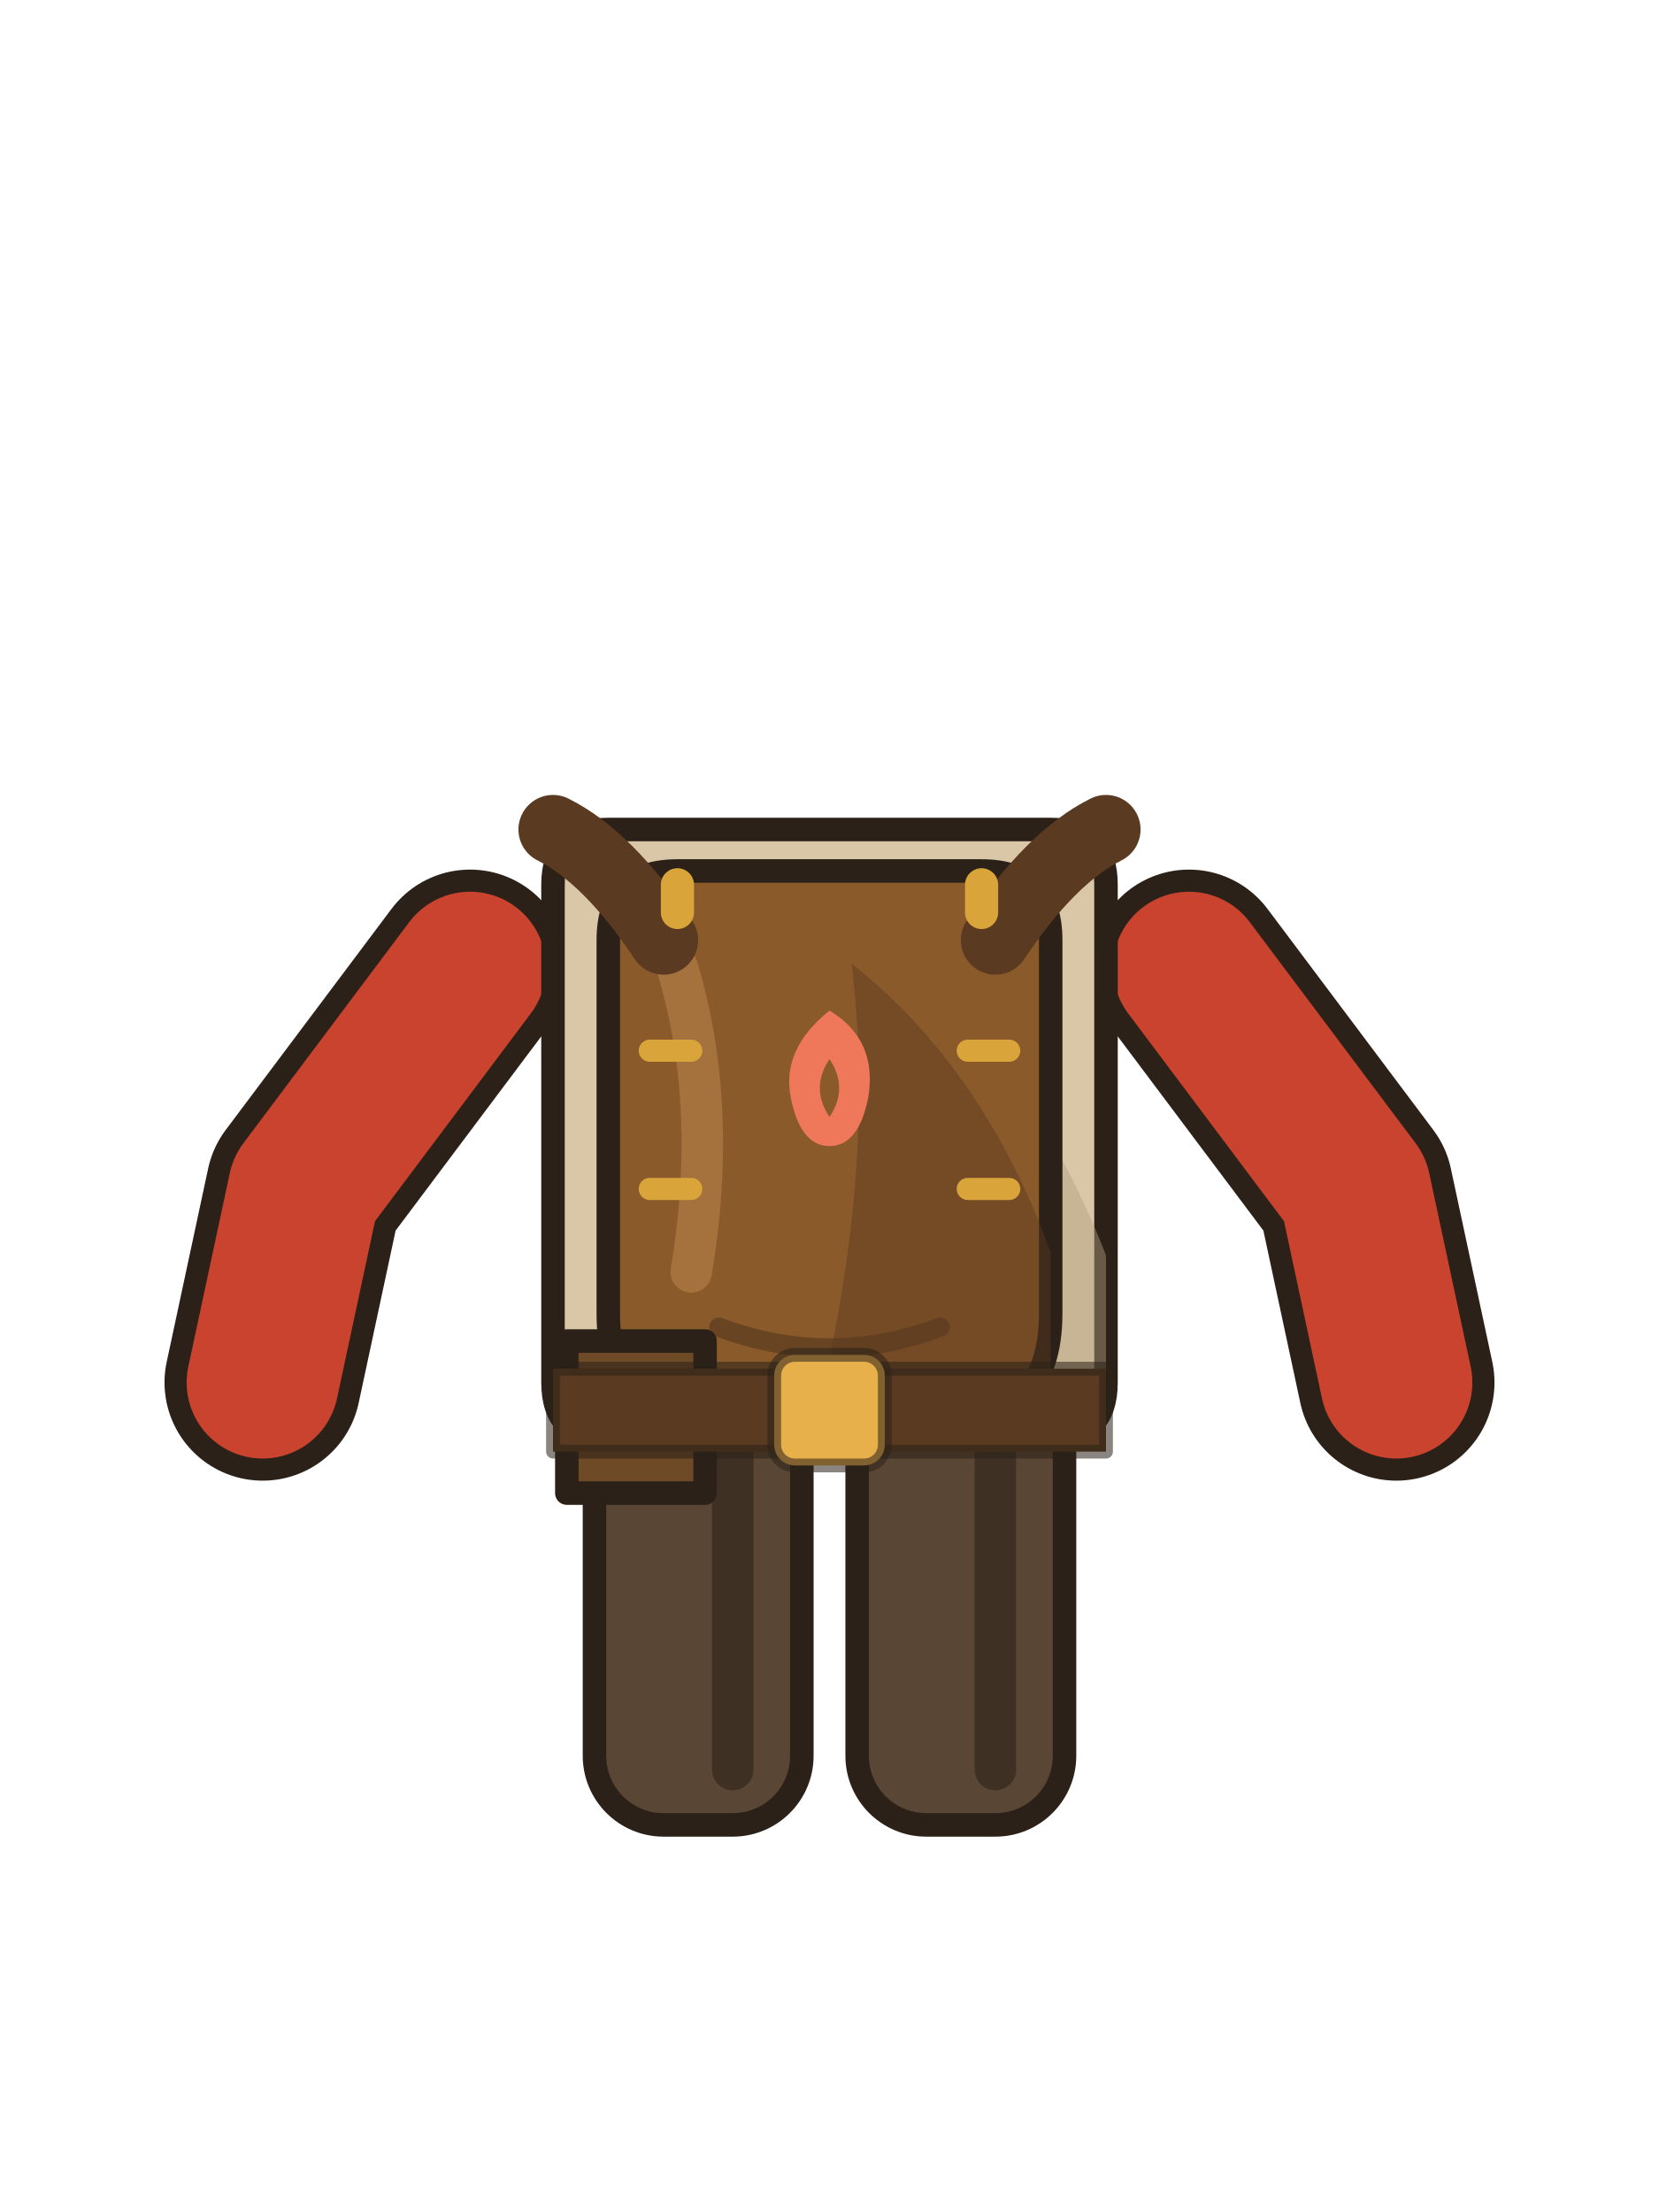
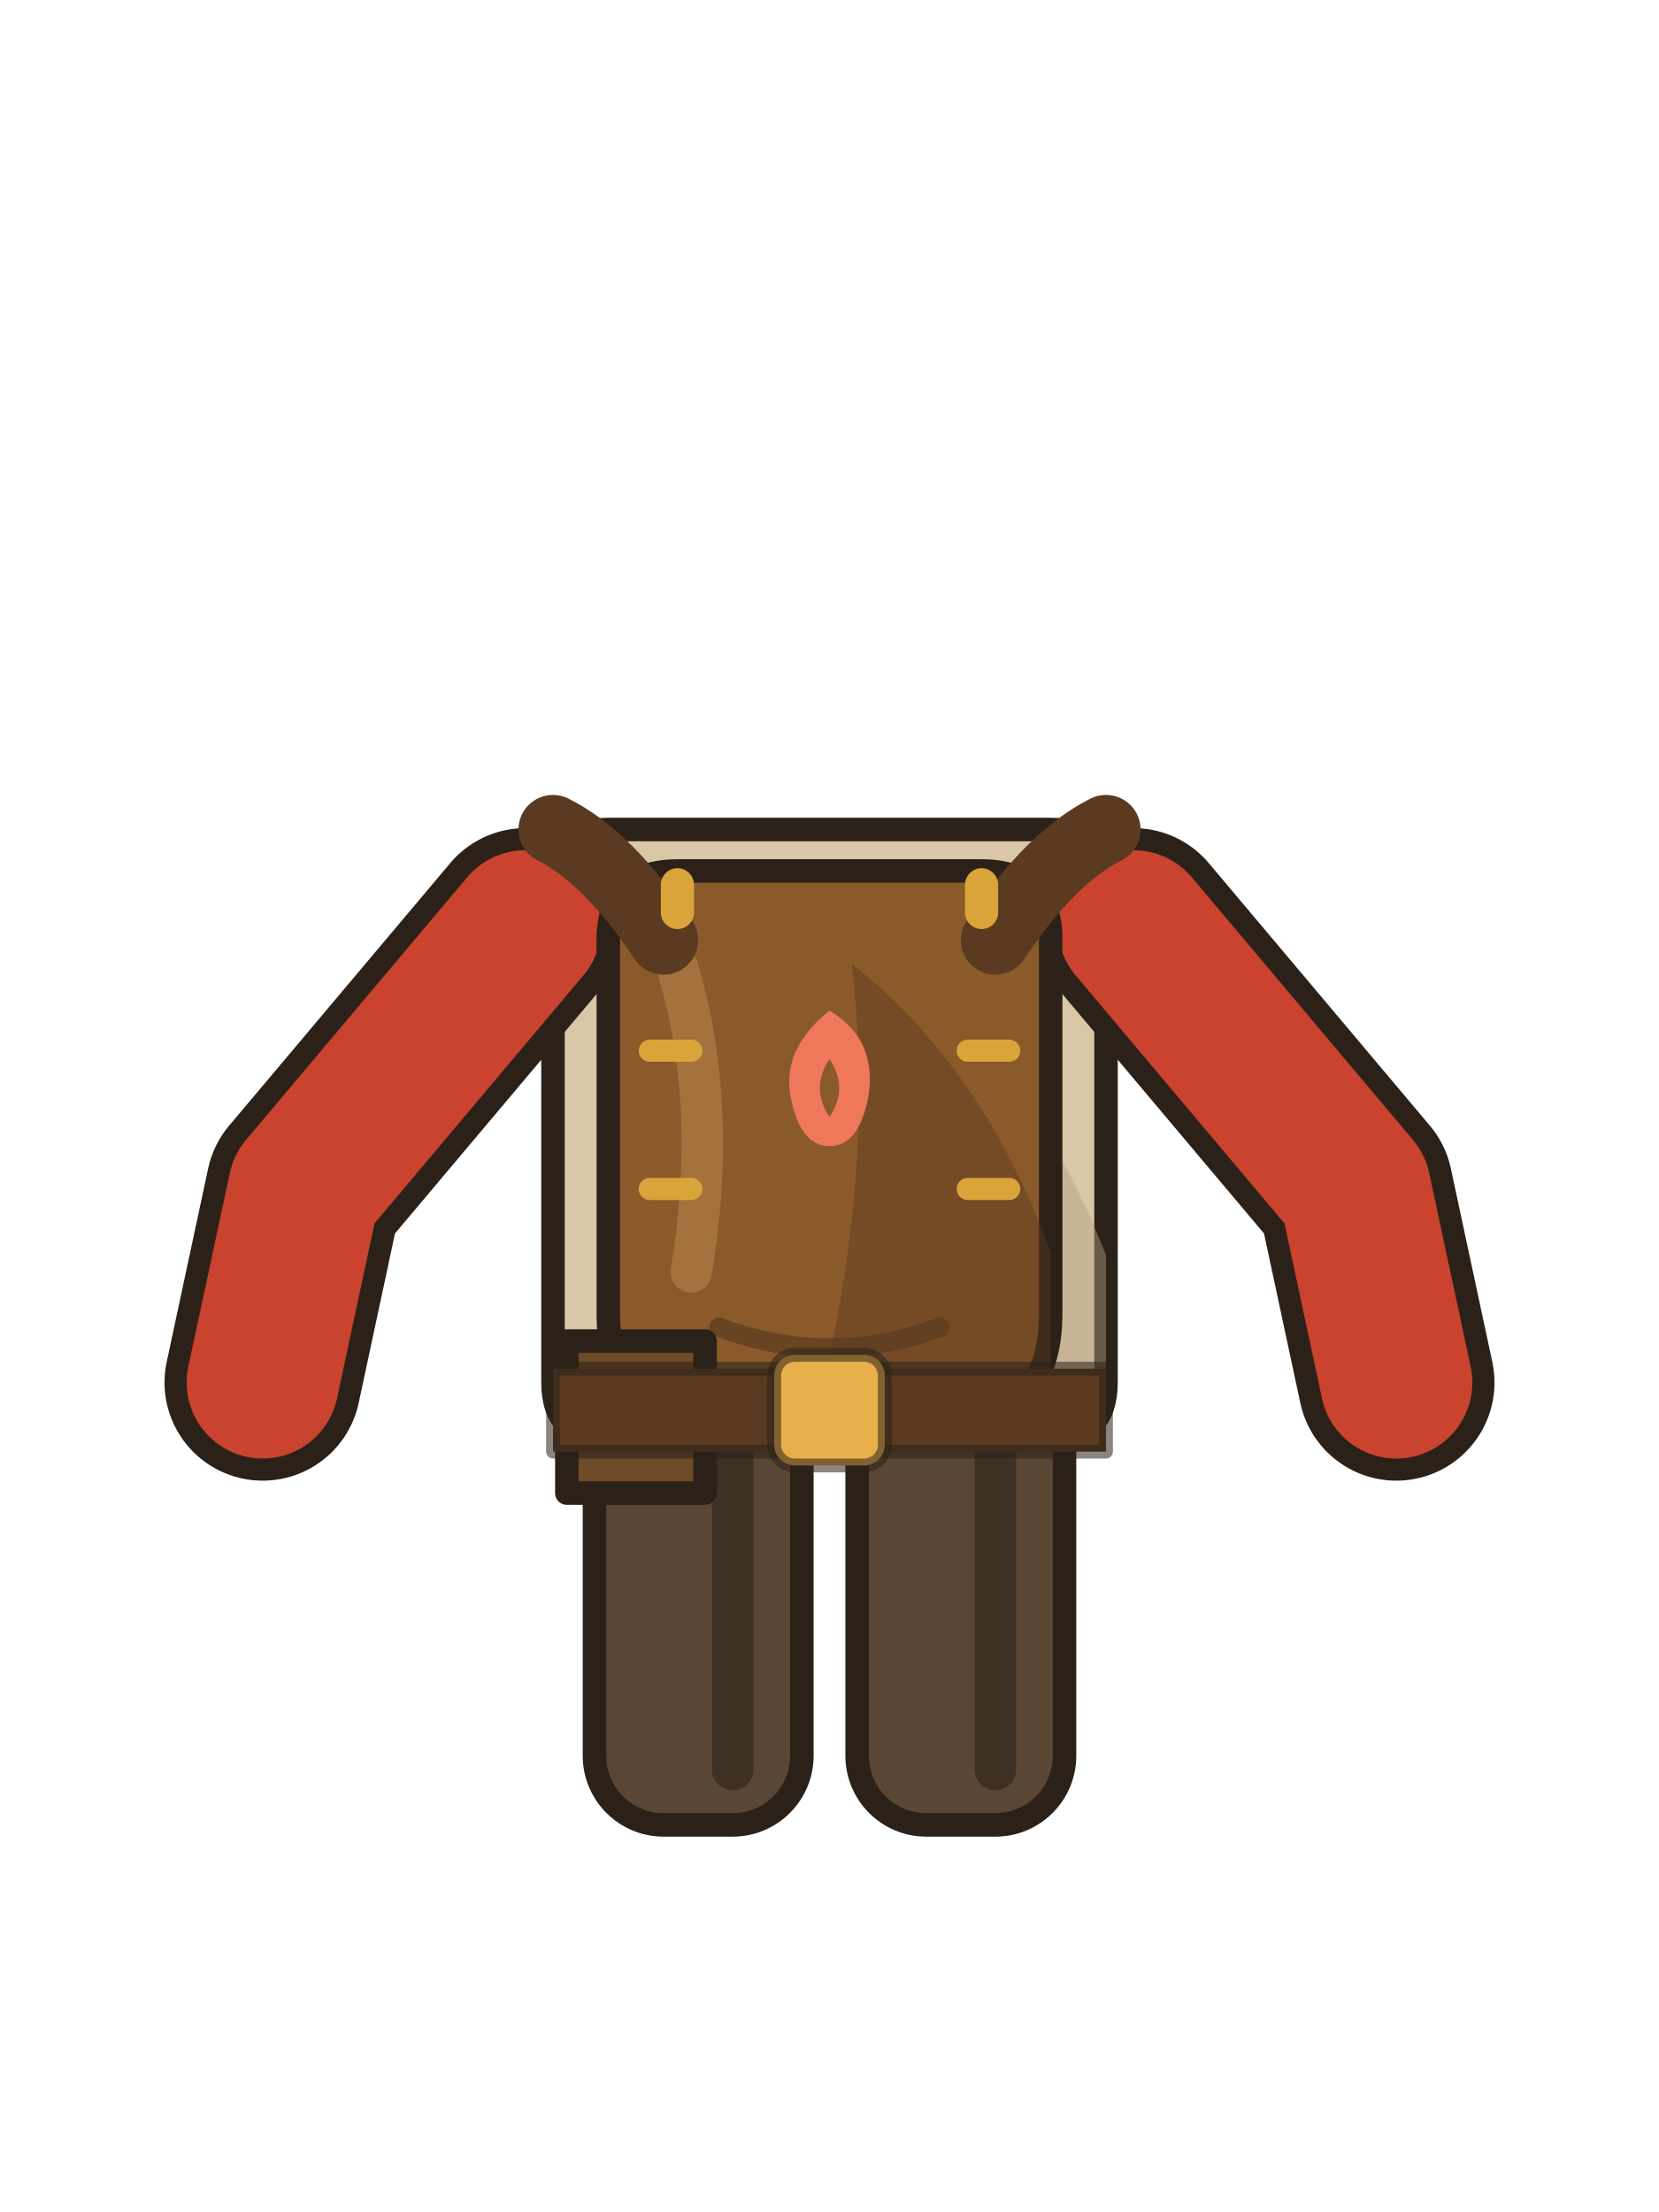
<svg xmlns="http://www.w3.org/2000/svg" width="120" height="160" viewBox="0 0 120 160">
  <rect x="43" y="100" width="15" height="32" rx="5" fill="#5a4634" stroke="#2b2118" stroke-width="1.7" stroke-linejoin="round" stroke-linecap="round" />
  <rect x="62" y="100" width="15" height="32" rx="5" fill="#5a4634" stroke="#2b2118" stroke-width="1.7" stroke-linejoin="round" stroke-linecap="round" />
  <path d="M53,104 v24 M72,104 v24" stroke="#3f3024" stroke-width="3" stroke-linecap="round" />
-   <path d="M34,70 L22,86 L19,100" fill="none" stroke="#2b2118" stroke-width="14.2" stroke-linecap="round" stroke-linejoin="round" />
-   <path d="M86,70 L98,86 L101,100" fill="none" stroke="#2b2118" stroke-width="14.2" stroke-linecap="round" stroke-linejoin="round" />
-   <path d="M34,70 L22,86 L19,100" fill="none" stroke="#c9432e" stroke-width="11" stroke-linecap="round" stroke-linejoin="round" />
-   <path d="M86,70 L98,86 L101,100" fill="none" stroke="#c9432e" stroke-width="11" stroke-linecap="round" stroke-linejoin="round" />
  <path d="M40,64 q0,-4 4,-4 h32 q4,0 4,4 v36 q0,4 -4,4 h-32 q-4,0 -4,-4z" fill="#d9c7a8" stroke="#2b2118" stroke-width="1.7" stroke-linejoin="round" stroke-linecap="round" />
+   <path d="M38,67 L22,86 L19,100" fill="none" stroke="#2b2118" stroke-width="14.2" stroke-linecap="round" stroke-linejoin="round" />
+   <path d="M82,67 L98,86 L101,100" fill="none" stroke="#2b2118" stroke-width="14.2" stroke-linecap="round" stroke-linejoin="round" />
+   <path d="M38,67 L22,86 L19,100" fill="none" stroke="#c9432e" stroke-width="11" stroke-linecap="round" stroke-linejoin="round" />
+   <path d="M82,67 L98,86 L101,100" fill="none" stroke="#c9432e" stroke-width="11" stroke-linecap="round" stroke-linejoin="round" />
  <path d="M62,66.6 q12,8.8 18,24.2 v13.2 q-14,0 -20,-4.4 q4,-17.6 2,-33z" fill="#b39f80" opacity=".45" />
  <path d="M45,68 v10" stroke="#efe6d4" stroke-width="2" stroke-linecap="round" />
  <path d="M50,88 q3,5 0,11" fill="none" stroke="#b39f80" stroke-width="1.2" stroke-linecap="round" opacity=".7" />
  <path d="M56,88 q3,5 0,11" fill="none" stroke="#b39f80" stroke-width="1.2" stroke-linecap="round" opacity=".7" />
  <path d="M44,68 q0,-5 5,-5 h22 q5,0 5,5 v27 q0,8 -8,8 h-16 q-8,0 -8,-8z" fill="#8a5a2b" stroke="#2b2118" stroke-width="1.7" stroke-linejoin="round" stroke-linecap="round" />
  <path d="M61.6,69.7 q9.6,7.6 14.4,20.9 v11.4 q-11.2,0 -16,-3.8 q3.2,-15.2 1.6,-28.5z" fill="#5a3a20" opacity=".45" />
  <path d="M49,70 q3,10 1,22" fill="none" stroke="#b07a45" stroke-width="3" stroke-linecap="round" opacity=".7" />
  <path d="M52,96 q8,3 16,0" fill="none" stroke="#5a3a20" stroke-width="1.4" stroke-linecap="round" opacity=".7" />
  <path d="M47,76 h3 M47,86 h3 M70,76 h3 M70,86 h3" stroke="#d9a53a" stroke-width="1.6" stroke-linecap="round" />
  <path d="M40,60 q4,2 8,8 M80,60 q-4,2 -8,8" stroke="#5a3a20" stroke-width="5" stroke-linecap="round" />
  <path d="M49,66 v-2 M71,66 v-2" stroke="#d9a53a" stroke-width="2.4" stroke-linecap="round" />
  <path d="M41,97 h10 v11 h-10z" fill="#6f4a26" stroke="#2b2118" stroke-width="1.7" stroke-linejoin="round" stroke-linecap="round" />
  <path d="M43,101 h6" stroke="#d9a53a" stroke-width="1.6" />
  <path d="M40,99 h40 v6 h-40z" fill="#5a3a20" stroke="#2b2118" stroke-width="1" stroke-opacity=".55" stroke-linejoin="round" stroke-linecap="round" />
  <rect x="56" y="98" width="8" height="8" rx="1.5" fill="#e8b04b" stroke="#2b2118" stroke-width="1" stroke-opacity=".55" stroke-linejoin="round" stroke-linecap="round" />
  <g transform="translate(60,78) scale(0.7)">
    <path d="M0,-7 q5,3 4,9 q-1,5 -4,5 q-3,0 -4,-5 q-1,-5 4,-9z M0,-2 q2,3 0,6 q-2,-3 0,-6z" fill="#f0785a" fill-rule="evenodd" />
  </g>
</svg>
